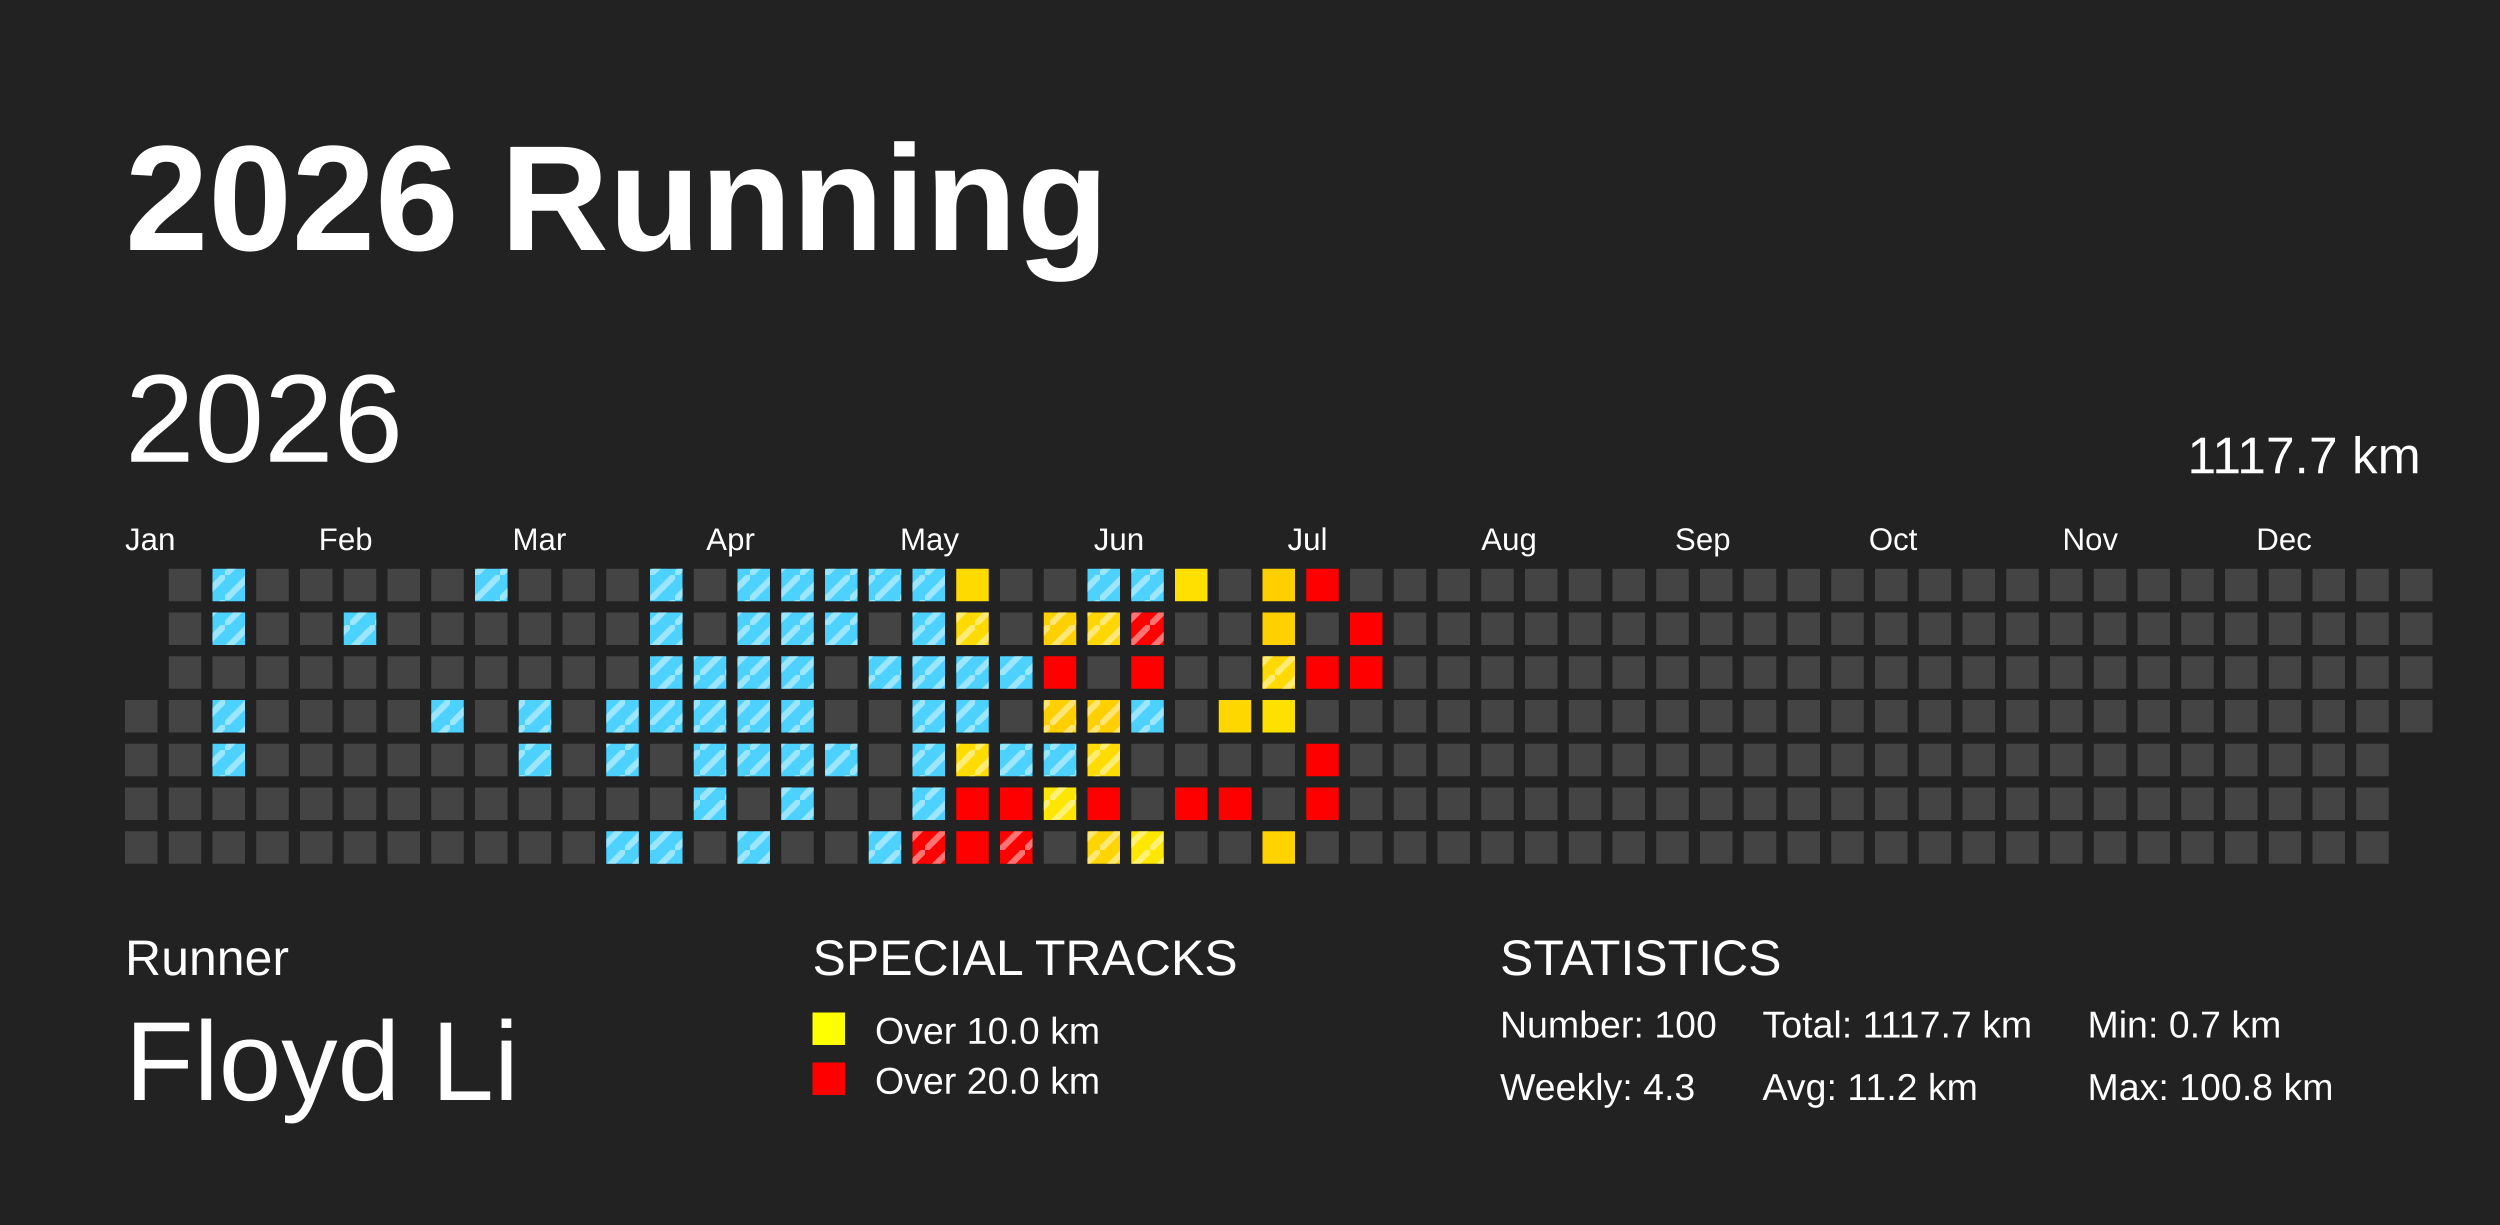
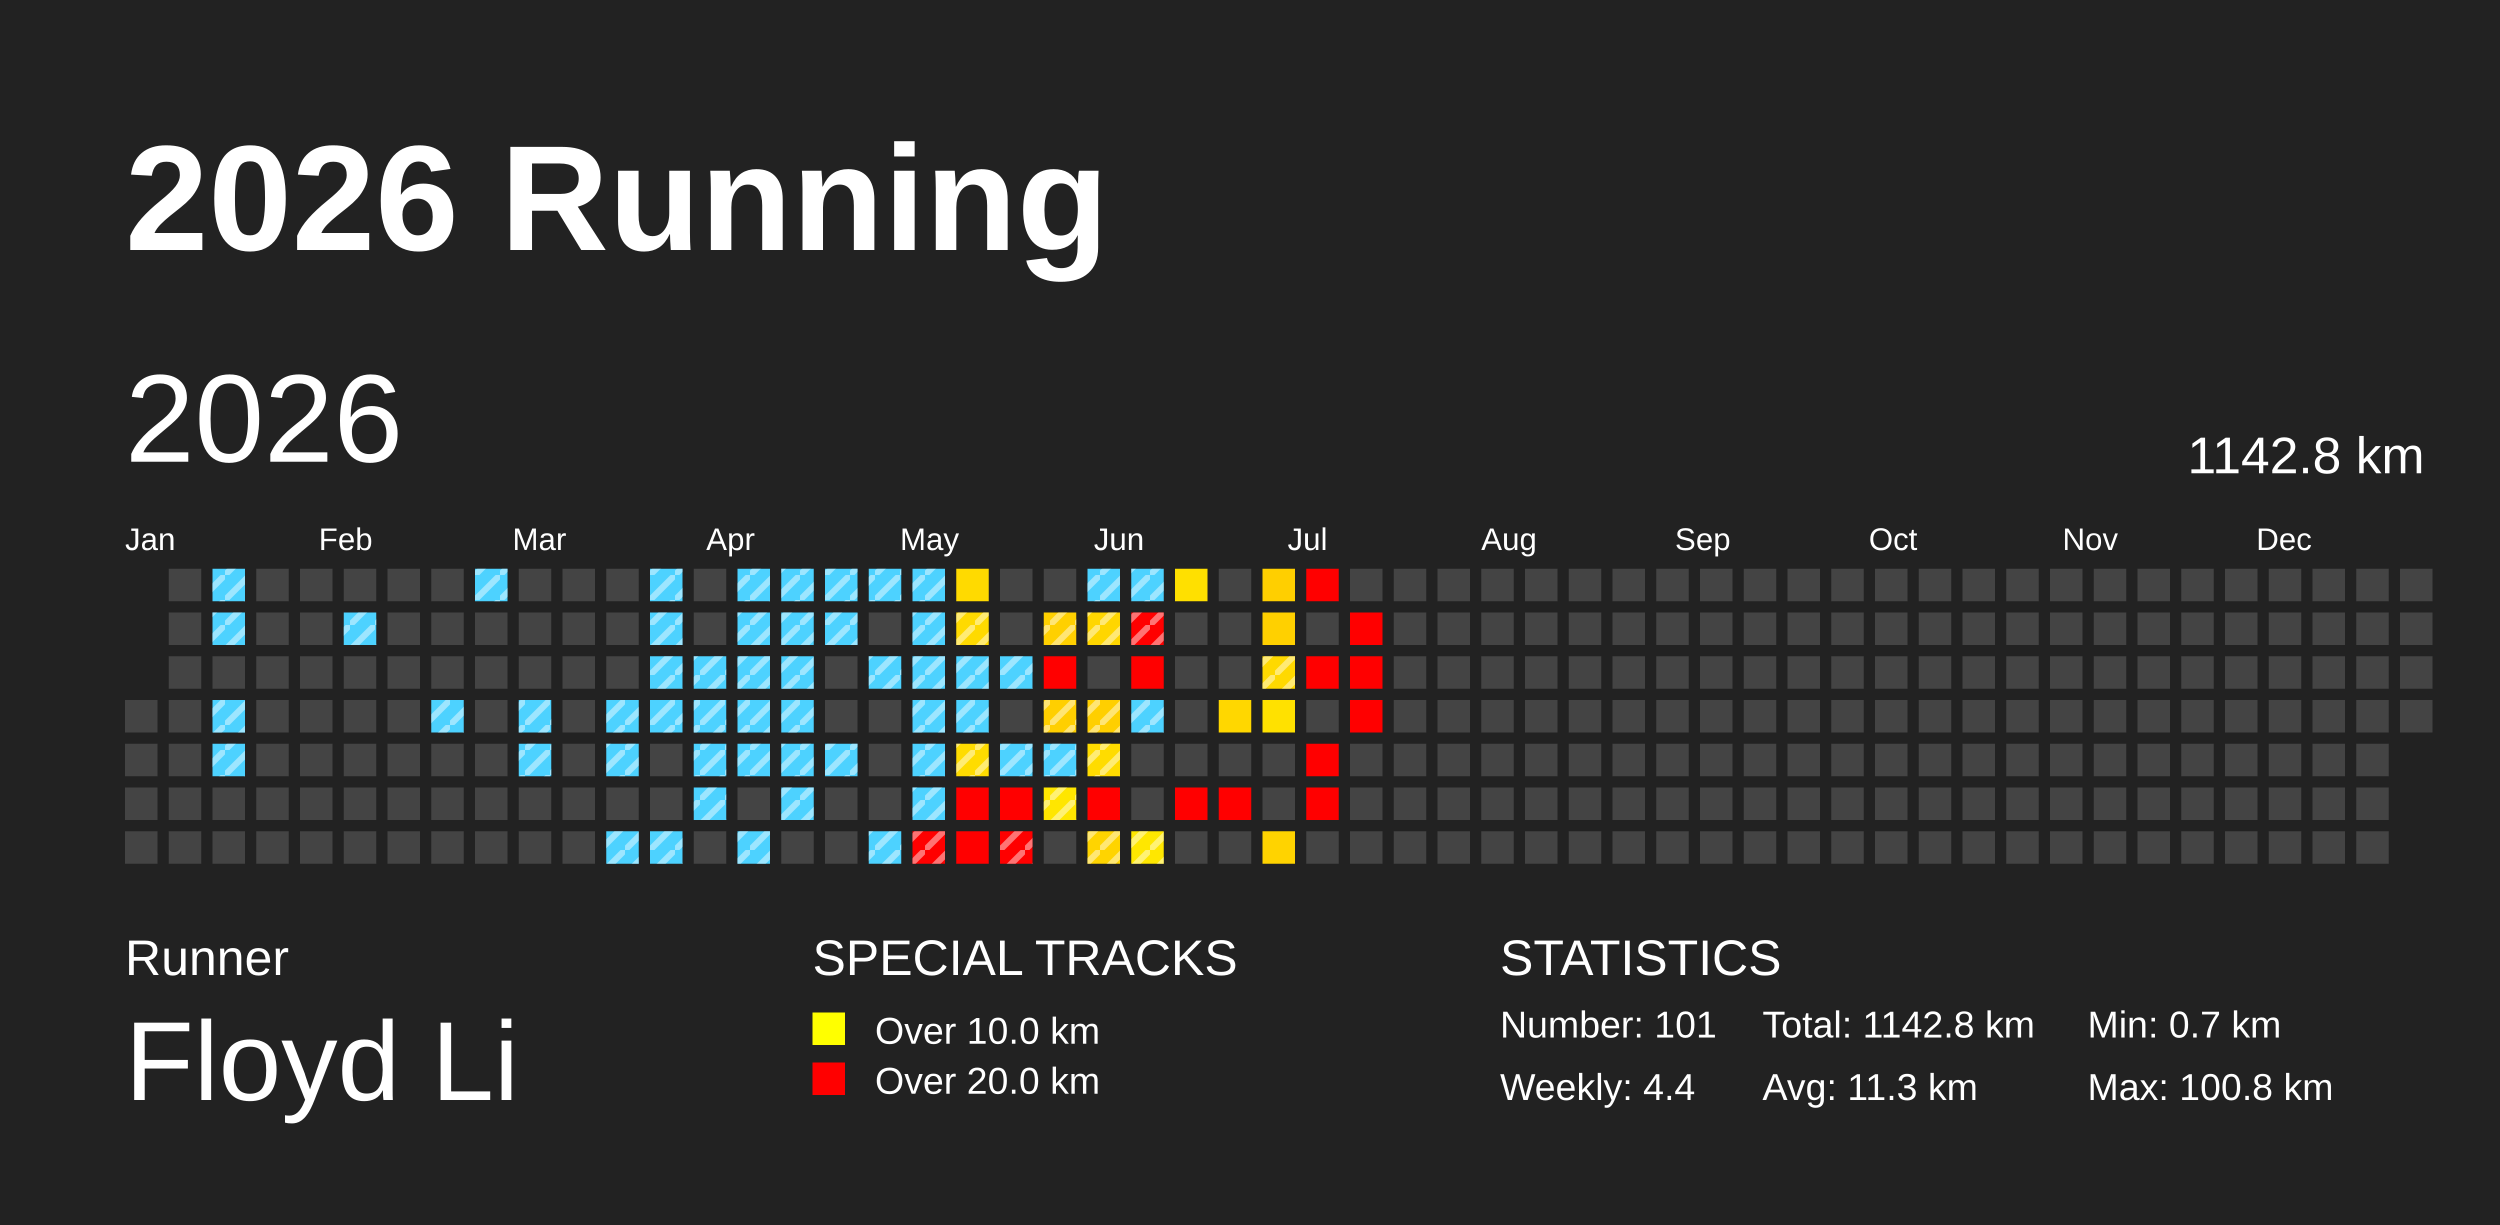
<svg xmlns="http://www.w3.org/2000/svg" baseProfile="full" height="98mm" version="1.1" viewBox="0,0,200,98" width="200mm">
  <defs>
    <pattern height="2" id="indoor-stripe" patternUnits="userSpaceOnUse" width="2">
      <line stroke="white" stroke-opacity="0.45" stroke-width="0.5" x1="0" x2="2" y1="2" y2="0" />
    </pattern>
  </defs>
  <rect fill="#222222" height="98" width="200" x="0" y="0" />
  <text fill="#FFFFFF" style="font-size:12px; font-family:Arial; font-weight:bold;" x="10" y="20">2026 Running</text>
  <text fill="#FFFFFF" style="font-size:4px; font-family:Arial" x="10" y="78">Runner</text>
  <text fill="#FFFFFF" style="font-size:9px; font-family:Arial" x="10" y="88">Floyd Li</text>
  <text fill="#FFFFFF" style="font-size:4px; font-family:Arial" x="65" y="78">SPECIAL TRACKS</text>
  <rect fill="yellow" height="2.6" width="2.6" x="65" y="81" />
  <text fill="#FFFFFF" style="font-size:3px; font-family:Arial" x="70" y="83.5">Over 10.0 km</text>
  <rect fill="red" height="2.6" width="2.6" x="65" y="85" />
  <text fill="#FFFFFF" style="font-size:3px; font-family:Arial" x="70" y="87.5">Over 20.0 km</text>
  <text fill="#FFFFFF" style="font-size:4px; font-family:Arial" x="120" y="78">STATISTICS</text>
-   <text fill="#FFFFFF" style="font-size:3px; font-family:Arial" x="120" y="83">Number: 100</text>
-   <text fill="#FFFFFF" style="font-size:3px; font-family:Arial" x="120" y="88">Weekly: 4.3</text>
-   <text fill="#FFFFFF" style="font-size:3px; font-family:Arial" x="141" y="83">Total: 1117.7 km</text>
-   <text fill="#FFFFFF" style="font-size:3px; font-family:Arial" x="141" y="88">Avg: 11.2 km</text>
+   <text fill="#FFFFFF" style="font-size:3px; font-family:Arial" x="120" y="83">Number: 101</text>
+   <text fill="#FFFFFF" style="font-size:3px; font-family:Arial" x="120" y="88">Weekly: 4.4</text>
+   <text fill="#FFFFFF" style="font-size:3px; font-family:Arial" x="141" y="83">Total: 1142.8 km</text>
+   <text fill="#FFFFFF" style="font-size:3px; font-family:Arial" x="141" y="88">Avg: 11.3 km</text>
  <text fill="#FFFFFF" style="font-size:3px; font-family:Arial" x="167" y="83">Min: 0.7 km</text>
  <text fill="#FFFFFF" style="font-size:3px; font-family:Arial" x="167" y="88">Max: 100.8 km</text>
  <text dominant-baseline="hanging" fill="#FFFFFF" style="font-size:10.0px; font-family:Arial;" x="10" y="30">2026</text>
-   <text dominant-baseline="hanging" fill="#FFFFFF" style="font-size:4.125px; font-family:Arial;" x="175" y="35">1117.7 km</text>
+   <text dominant-baseline="hanging" fill="#FFFFFF" style="font-size:4.125px; font-family:Arial;" x="175" y="35">1142.8 km</text>
  <text fill="#FFFFFF" style="font-size:2.5px; font-family:Arial" x="10.0" y="44">Jan</text>
  <text fill="#FFFFFF" style="font-size:2.5px; font-family:Arial" x="25.5" y="44">Feb</text>
  <text fill="#FFFFFF" style="font-size:2.5px; font-family:Arial" x="41.0" y="44">Mar</text>
  <text fill="#FFFFFF" style="font-size:2.5px; font-family:Arial" x="56.5" y="44">Apr</text>
  <text fill="#FFFFFF" style="font-size:2.5px; font-family:Arial" x="72.0" y="44">May</text>
  <text fill="#FFFFFF" style="font-size:2.5px; font-family:Arial" x="87.5" y="44">Jun</text>
  <text fill="#FFFFFF" style="font-size:2.5px; font-family:Arial" x="103.0" y="44">Jul</text>
  <text fill="#FFFFFF" style="font-size:2.5px; font-family:Arial" x="118.5" y="44">Aug</text>
  <text fill="#FFFFFF" style="font-size:2.5px; font-family:Arial" x="134.0" y="44">Sep</text>
  <text fill="#FFFFFF" style="font-size:2.5px; font-family:Arial" x="149.5" y="44">Oct</text>
  <text fill="#FFFFFF" style="font-size:2.5px; font-family:Arial" x="165.0" y="44">Nov</text>
  <text fill="#FFFFFF" style="font-size:2.5px; font-family:Arial" x="180.5" y="44">Dec</text>
  <rect fill="#444444" height="2.6" width="2.6" x="10.0" y="56.0" />
  <rect fill="#444444" height="2.6" width="2.6" x="10.0" y="59.5" />
  <rect fill="#444444" height="2.6" width="2.6" x="10.0" y="63.0" />
  <rect fill="#444444" height="2.6" width="2.6" x="10.0" y="66.5" />
  <rect fill="#444444" height="2.6" width="2.6" x="13.5" y="45.5" />
  <rect fill="#444444" height="2.6" width="2.6" x="13.5" y="49.0" />
  <rect fill="#444444" height="2.6" width="2.6" x="13.5" y="52.5" />
  <rect fill="#444444" height="2.6" width="2.6" x="13.5" y="56.0" />
  <rect fill="#444444" height="2.6" width="2.6" x="13.5" y="59.5" />
  <rect fill="#444444" height="2.6" width="2.6" x="13.5" y="63.0" />
  <rect fill="#444444" height="2.6" width="2.6" x="13.5" y="66.5" />
  <rect fill="#4dd2ff" height="2.6" width="2.6" x="17.0" y="45.5" />
  <rect fill="url(#indoor-stripe)" height="2.6" style="pointer-events: none;" width="2.6" x="17.0" y="45.5" />
  <rect fill="#4dd2ff" height="2.6" width="2.6" x="17.0" y="49.0" />
  <rect fill="url(#indoor-stripe)" height="2.6" style="pointer-events: none;" width="2.6" x="17.0" y="49.0" />
  <rect fill="#444444" height="2.6" width="2.6" x="17.0" y="52.5" />
  <rect fill="#4dd2ff" height="2.6" width="2.6" x="17.0" y="56.0" />
  <rect fill="url(#indoor-stripe)" height="2.6" style="pointer-events: none;" width="2.6" x="17.0" y="56.0" />
  <rect fill="#4dd2ff" height="2.6" width="2.6" x="17.0" y="59.5" />
  <rect fill="url(#indoor-stripe)" height="2.6" style="pointer-events: none;" width="2.6" x="17.0" y="59.5" />
  <rect fill="#444444" height="2.6" width="2.6" x="17.0" y="63.0" />
  <rect fill="#444444" height="2.6" width="2.6" x="17.0" y="66.5" />
  <rect fill="#444444" height="2.6" width="2.6" x="20.5" y="45.5" />
  <rect fill="#444444" height="2.6" width="2.6" x="20.5" y="49.0" />
  <rect fill="#444444" height="2.6" width="2.6" x="20.5" y="52.5" />
  <rect fill="#444444" height="2.6" width="2.6" x="20.5" y="56.0" />
  <rect fill="#444444" height="2.6" width="2.6" x="20.5" y="59.5" />
  <rect fill="#444444" height="2.6" width="2.6" x="20.5" y="63.0" />
  <rect fill="#444444" height="2.6" width="2.6" x="20.5" y="66.5" />
  <rect fill="#444444" height="2.6" width="2.6" x="24.0" y="45.5" />
  <rect fill="#444444" height="2.6" width="2.6" x="24.0" y="49.0" />
  <rect fill="#444444" height="2.6" width="2.6" x="24.0" y="52.5" />
  <rect fill="#444444" height="2.6" width="2.6" x="24.0" y="56.0" />
  <rect fill="#444444" height="2.6" width="2.6" x="24.0" y="59.5" />
  <rect fill="#444444" height="2.6" width="2.6" x="24.0" y="63.0" />
  <rect fill="#444444" height="2.6" width="2.6" x="24.0" y="66.5" />
  <rect fill="#444444" height="2.6" width="2.6" x="27.5" y="45.5" />
  <rect fill="#4dd2ff" height="2.6" width="2.6" x="27.5" y="49.0" />
  <rect fill="url(#indoor-stripe)" height="2.6" style="pointer-events: none;" width="2.6" x="27.5" y="49.0" />
  <rect fill="#444444" height="2.6" width="2.6" x="27.5" y="52.5" />
  <rect fill="#444444" height="2.6" width="2.6" x="27.5" y="56.0" />
  <rect fill="#444444" height="2.6" width="2.6" x="27.5" y="59.5" />
  <rect fill="#444444" height="2.6" width="2.6" x="27.5" y="63.0" />
  <rect fill="#444444" height="2.6" width="2.6" x="27.5" y="66.5" />
  <rect fill="#444444" height="2.6" width="2.6" x="31.0" y="45.5" />
  <rect fill="#444444" height="2.6" width="2.6" x="31.0" y="49.0" />
  <rect fill="#444444" height="2.6" width="2.6" x="31.0" y="52.5" />
  <rect fill="#444444" height="2.6" width="2.6" x="31.0" y="56.0" />
  <rect fill="#444444" height="2.6" width="2.6" x="31.0" y="59.5" />
  <rect fill="#444444" height="2.6" width="2.6" x="31.0" y="63.0" />
  <rect fill="#444444" height="2.6" width="2.6" x="31.0" y="66.5" />
  <rect fill="#444444" height="2.6" width="2.6" x="34.5" y="45.5" />
  <rect fill="#444444" height="2.6" width="2.6" x="34.5" y="49.0" />
  <rect fill="#444444" height="2.6" width="2.6" x="34.5" y="52.5" />
  <rect fill="#4dd2ff" height="2.6" width="2.6" x="34.5" y="56.0" />
  <rect fill="url(#indoor-stripe)" height="2.6" style="pointer-events: none;" width="2.6" x="34.5" y="56.0" />
  <rect fill="#444444" height="2.6" width="2.6" x="34.5" y="59.5" />
  <rect fill="#444444" height="2.6" width="2.6" x="34.5" y="63.0" />
  <rect fill="#444444" height="2.6" width="2.6" x="34.5" y="66.5" />
  <rect fill="#4dd2ff" height="2.6" width="2.6" x="38.0" y="45.5" />
  <rect fill="url(#indoor-stripe)" height="2.6" style="pointer-events: none;" width="2.6" x="38.0" y="45.5" />
  <rect fill="#444444" height="2.6" width="2.6" x="38.0" y="49.0" />
  <rect fill="#444444" height="2.6" width="2.6" x="38.0" y="52.5" />
  <rect fill="#444444" height="2.6" width="2.6" x="38.0" y="56.0" />
  <rect fill="#444444" height="2.6" width="2.6" x="38.0" y="59.5" />
  <rect fill="#444444" height="2.6" width="2.6" x="38.0" y="63.0" />
  <rect fill="#444444" height="2.6" width="2.6" x="38.0" y="66.5" />
  <rect fill="#444444" height="2.6" width="2.6" x="41.5" y="45.5" />
  <rect fill="#444444" height="2.6" width="2.6" x="41.5" y="49.0" />
  <rect fill="#444444" height="2.6" width="2.6" x="41.5" y="52.5" />
  <rect fill="#4dd2ff" height="2.6" width="2.6" x="41.5" y="56.0" />
  <rect fill="url(#indoor-stripe)" height="2.6" style="pointer-events: none;" width="2.6" x="41.5" y="56.0" />
  <rect fill="#4dd2ff" height="2.6" width="2.6" x="41.5" y="59.5" />
  <rect fill="url(#indoor-stripe)" height="2.6" style="pointer-events: none;" width="2.6" x="41.5" y="59.5" />
  <rect fill="#444444" height="2.6" width="2.6" x="41.5" y="63.0" />
  <rect fill="#444444" height="2.6" width="2.6" x="41.5" y="66.5" />
  <rect fill="#444444" height="2.6" width="2.6" x="45.0" y="45.5" />
  <rect fill="#444444" height="2.6" width="2.6" x="45.0" y="49.0" />
  <rect fill="#444444" height="2.6" width="2.6" x="45.0" y="52.5" />
  <rect fill="#444444" height="2.6" width="2.6" x="45.0" y="56.0" />
  <rect fill="#444444" height="2.6" width="2.6" x="45.0" y="59.5" />
  <rect fill="#444444" height="2.6" width="2.6" x="45.0" y="63.0" />
  <rect fill="#444444" height="2.6" width="2.6" x="45.0" y="66.5" />
  <rect fill="#444444" height="2.6" width="2.6" x="48.5" y="45.5" />
  <rect fill="#444444" height="2.6" width="2.6" x="48.5" y="49.0" />
  <rect fill="#444444" height="2.6" width="2.6" x="48.5" y="52.5" />
  <rect fill="#4dd2ff" height="2.6" width="2.6" x="48.5" y="56.0" />
  <rect fill="url(#indoor-stripe)" height="2.6" style="pointer-events: none;" width="2.6" x="48.5" y="56.0" />
  <rect fill="#4dd2ff" height="2.6" width="2.6" x="48.5" y="59.5" />
  <rect fill="url(#indoor-stripe)" height="2.6" style="pointer-events: none;" width="2.6" x="48.5" y="59.5" />
  <rect fill="#444444" height="2.6" width="2.6" x="48.5" y="63.0" />
  <rect fill="#4dd2ff" height="2.6" width="2.6" x="48.5" y="66.5" />
  <rect fill="url(#indoor-stripe)" height="2.6" style="pointer-events: none;" width="2.6" x="48.5" y="66.5" />
  <rect fill="#4dd2ff" height="2.6" width="2.6" x="52.0" y="45.5" />
  <rect fill="url(#indoor-stripe)" height="2.6" style="pointer-events: none;" width="2.6" x="52.0" y="45.5" />
  <rect fill="#4dd2ff" height="2.6" width="2.6" x="52.0" y="49.0" />
  <rect fill="url(#indoor-stripe)" height="2.6" style="pointer-events: none;" width="2.6" x="52.0" y="49.0" />
  <rect fill="#4dd2ff" height="2.6" width="2.6" x="52.0" y="52.5" />
  <rect fill="url(#indoor-stripe)" height="2.6" style="pointer-events: none;" width="2.6" x="52.0" y="52.5" />
  <rect fill="#4dd2ff" height="2.6" width="2.6" x="52.0" y="56.0" />
  <rect fill="url(#indoor-stripe)" height="2.6" style="pointer-events: none;" width="2.6" x="52.0" y="56.0" />
  <rect fill="#444444" height="2.6" width="2.6" x="52.0" y="59.5" />
  <rect fill="#444444" height="2.6" width="2.6" x="52.0" y="63.0" />
  <rect fill="#4dd2ff" height="2.6" width="2.6" x="52.0" y="66.5" />
  <rect fill="url(#indoor-stripe)" height="2.6" style="pointer-events: none;" width="2.6" x="52.0" y="66.5" />
  <rect fill="#444444" height="2.6" width="2.6" x="55.5" y="45.5" />
  <rect fill="#444444" height="2.6" width="2.6" x="55.5" y="49.0" />
  <rect fill="#4dd2ff" height="2.6" width="2.6" x="55.5" y="52.5" />
  <rect fill="url(#indoor-stripe)" height="2.6" style="pointer-events: none;" width="2.6" x="55.5" y="52.5" />
  <rect fill="#4dd2ff" height="2.6" width="2.6" x="55.5" y="56.0" />
  <rect fill="url(#indoor-stripe)" height="2.6" style="pointer-events: none;" width="2.6" x="55.5" y="56.0" />
  <rect fill="#4dd2ff" height="2.6" width="2.6" x="55.5" y="59.5" />
  <rect fill="url(#indoor-stripe)" height="2.6" style="pointer-events: none;" width="2.6" x="55.5" y="59.5" />
  <rect fill="#4dd2ff" height="2.6" width="2.6" x="55.5" y="63.0" />
  <rect fill="url(#indoor-stripe)" height="2.6" style="pointer-events: none;" width="2.6" x="55.5" y="63.0" />
  <rect fill="#444444" height="2.6" width="2.6" x="55.5" y="66.5" />
  <rect fill="#4dd2ff" height="2.6" width="2.6" x="59.0" y="45.5" />
  <rect fill="url(#indoor-stripe)" height="2.6" style="pointer-events: none;" width="2.6" x="59.0" y="45.5" />
  <rect fill="#4dd2ff" height="2.6" width="2.6" x="59.0" y="49.0" />
  <rect fill="url(#indoor-stripe)" height="2.6" style="pointer-events: none;" width="2.6" x="59.0" y="49.0" />
  <rect fill="#4dd2ff" height="2.6" width="2.6" x="59.0" y="52.5" />
  <rect fill="url(#indoor-stripe)" height="2.6" style="pointer-events: none;" width="2.6" x="59.0" y="52.5" />
  <rect fill="#4dd2ff" height="2.6" width="2.6" x="59.0" y="56.0" />
  <rect fill="url(#indoor-stripe)" height="2.6" style="pointer-events: none;" width="2.6" x="59.0" y="56.0" />
  <rect fill="#4dd2ff" height="2.6" width="2.6" x="59.0" y="59.5" />
  <rect fill="url(#indoor-stripe)" height="2.6" style="pointer-events: none;" width="2.6" x="59.0" y="59.5" />
  <rect fill="#444444" height="2.6" width="2.6" x="59.0" y="63.0" />
  <rect fill="#4dd2ff" height="2.6" width="2.6" x="59.0" y="66.5" />
  <rect fill="url(#indoor-stripe)" height="2.6" style="pointer-events: none;" width="2.6" x="59.0" y="66.5" />
  <rect fill="#4dd2ff" height="2.6" width="2.6" x="62.5" y="45.5" />
  <rect fill="url(#indoor-stripe)" height="2.6" style="pointer-events: none;" width="2.6" x="62.5" y="45.5" />
  <rect fill="#4dd2ff" height="2.6" width="2.6" x="62.5" y="49.0" />
  <rect fill="url(#indoor-stripe)" height="2.6" style="pointer-events: none;" width="2.6" x="62.5" y="49.0" />
  <rect fill="#4dd2ff" height="2.6" width="2.6" x="62.5" y="52.5" />
  <rect fill="url(#indoor-stripe)" height="2.6" style="pointer-events: none;" width="2.6" x="62.5" y="52.5" />
  <rect fill="#4dd2ff" height="2.6" width="2.6" x="62.5" y="56.0" />
  <rect fill="url(#indoor-stripe)" height="2.6" style="pointer-events: none;" width="2.6" x="62.5" y="56.0" />
  <rect fill="#4dd2ff" height="2.6" width="2.6" x="62.5" y="59.5" />
  <rect fill="url(#indoor-stripe)" height="2.6" style="pointer-events: none;" width="2.6" x="62.5" y="59.5" />
  <rect fill="#4dd2ff" height="2.6" width="2.6" x="62.5" y="63.0" />
  <rect fill="url(#indoor-stripe)" height="2.6" style="pointer-events: none;" width="2.6" x="62.5" y="63.0" />
  <rect fill="#444444" height="2.6" width="2.6" x="62.5" y="66.5" />
  <rect fill="#4dd2ff" height="2.6" width="2.6" x="66.0" y="45.5" />
  <rect fill="url(#indoor-stripe)" height="2.6" style="pointer-events: none;" width="2.6" x="66.0" y="45.5" />
  <rect fill="#4dd2ff" height="2.6" width="2.6" x="66.0" y="49.0" />
  <rect fill="url(#indoor-stripe)" height="2.6" style="pointer-events: none;" width="2.6" x="66.0" y="49.0" />
  <rect fill="#444444" height="2.6" width="2.6" x="66.0" y="52.5" />
  <rect fill="#444444" height="2.6" width="2.6" x="66.0" y="56.0" />
  <rect fill="#4dd2ff" height="2.6" width="2.6" x="66.0" y="59.5" />
  <rect fill="url(#indoor-stripe)" height="2.6" style="pointer-events: none;" width="2.6" x="66.0" y="59.5" />
  <rect fill="#444444" height="2.6" width="2.6" x="66.0" y="63.0" />
  <rect fill="#444444" height="2.6" width="2.6" x="66.0" y="66.5" />
  <rect fill="#4dd2ff" height="2.6" width="2.6" x="69.5" y="45.5" />
  <rect fill="url(#indoor-stripe)" height="2.6" style="pointer-events: none;" width="2.6" x="69.5" y="45.5" />
  <rect fill="#444444" height="2.6" width="2.6" x="69.5" y="49.0" />
  <rect fill="#4dd2ff" height="2.6" width="2.6" x="69.5" y="52.5" />
  <rect fill="url(#indoor-stripe)" height="2.6" style="pointer-events: none;" width="2.6" x="69.5" y="52.5" />
  <rect fill="#444444" height="2.6" width="2.6" x="69.5" y="56.0" />
  <rect fill="#444444" height="2.6" width="2.6" x="69.5" y="59.5" />
  <rect fill="#444444" height="2.6" width="2.6" x="69.5" y="63.0" />
  <rect fill="#4dd2ff" height="2.6" width="2.6" x="69.5" y="66.5" />
  <rect fill="url(#indoor-stripe)" height="2.6" style="pointer-events: none;" width="2.6" x="69.5" y="66.5" />
  <rect fill="#4dd2ff" height="2.6" width="2.6" x="73.0" y="45.5" />
  <rect fill="url(#indoor-stripe)" height="2.6" style="pointer-events: none;" width="2.6" x="73.0" y="45.5" />
  <rect fill="#4dd2ff" height="2.6" width="2.6" x="73.0" y="49.0" />
  <rect fill="url(#indoor-stripe)" height="2.6" style="pointer-events: none;" width="2.6" x="73.0" y="49.0" />
  <rect fill="#4dd2ff" height="2.6" width="2.6" x="73.0" y="52.5" />
  <rect fill="url(#indoor-stripe)" height="2.6" style="pointer-events: none;" width="2.6" x="73.0" y="52.5" />
  <rect fill="#4dd2ff" height="2.6" width="2.6" x="73.0" y="56.0" />
  <rect fill="url(#indoor-stripe)" height="2.6" style="pointer-events: none;" width="2.6" x="73.0" y="56.0" />
  <rect fill="#4dd2ff" height="2.6" width="2.6" x="73.0" y="59.5" />
  <rect fill="url(#indoor-stripe)" height="2.6" style="pointer-events: none;" width="2.6" x="73.0" y="59.5" />
  <rect fill="#4dd2ff" height="2.6" width="2.6" x="73.0" y="63.0" />
  <rect fill="url(#indoor-stripe)" height="2.6" style="pointer-events: none;" width="2.6" x="73.0" y="63.0" />
  <rect fill="red" height="2.6" width="2.6" x="73.0" y="66.5" />
  <rect fill="url(#indoor-stripe)" height="2.6" style="pointer-events: none;" width="2.6" x="73.0" y="66.5" />
  <rect fill="#ffda00" height="2.6" width="2.6" x="76.5" y="45.5" />
  <rect fill="#ffda00" height="2.6" width="2.6" x="76.5" y="49.0" />
  <rect fill="url(#indoor-stripe)" height="2.6" style="pointer-events: none;" width="2.6" x="76.5" y="49.0" />
  <rect fill="#4dd2ff" height="2.6" width="2.6" x="76.5" y="52.5" />
  <rect fill="url(#indoor-stripe)" height="2.6" style="pointer-events: none;" width="2.6" x="76.5" y="52.5" />
  <rect fill="#4dd2ff" height="2.6" width="2.6" x="76.5" y="56.0" />
  <rect fill="url(#indoor-stripe)" height="2.6" style="pointer-events: none;" width="2.6" x="76.5" y="56.0" />
  <rect fill="#ffdc00" height="2.6" width="2.6" x="76.5" y="59.5" />
  <rect fill="url(#indoor-stripe)" height="2.6" style="pointer-events: none;" width="2.6" x="76.5" y="59.5" />
  <rect fill="red" height="2.6" width="2.6" x="76.5" y="63.0" />
  <rect fill="red" height="2.6" width="2.6" x="76.5" y="66.5" />
  <rect fill="#444444" height="2.6" width="2.6" x="80.0" y="45.5" />
  <rect fill="#444444" height="2.6" width="2.6" x="80.0" y="49.0" />
  <rect fill="#4dd2ff" height="2.6" width="2.6" x="80.0" y="52.5" />
  <rect fill="url(#indoor-stripe)" height="2.6" style="pointer-events: none;" width="2.6" x="80.0" y="52.5" />
  <rect fill="#444444" height="2.6" width="2.6" x="80.0" y="56.0" />
  <rect fill="#4dd2ff" height="2.6" width="2.6" x="80.0" y="59.5" />
  <rect fill="url(#indoor-stripe)" height="2.6" style="pointer-events: none;" width="2.6" x="80.0" y="59.5" />
  <rect fill="red" height="2.6" width="2.6" x="80.0" y="63.0" />
  <rect fill="red" height="2.6" width="2.6" x="80.0" y="66.5" />
  <rect fill="url(#indoor-stripe)" height="2.6" style="pointer-events: none;" width="2.6" x="80.0" y="66.5" />
  <rect fill="#444444" height="2.6" width="2.6" x="83.5" y="45.5" />
  <rect fill="#ffd000" height="2.6" width="2.6" x="83.5" y="49.0" />
  <rect fill="url(#indoor-stripe)" height="2.6" style="pointer-events: none;" width="2.6" x="83.5" y="49.0" />
  <rect fill="red" height="2.6" width="2.6" x="83.5" y="52.5" />
  <rect fill="#ffcf00" height="2.6" width="2.6" x="83.5" y="56.0" />
  <rect fill="url(#indoor-stripe)" height="2.6" style="pointer-events: none;" width="2.6" x="83.5" y="56.0" />
  <rect fill="#4dd2ff" height="2.6" width="2.6" x="83.5" y="59.5" />
  <rect fill="url(#indoor-stripe)" height="2.6" style="pointer-events: none;" width="2.6" x="83.5" y="59.5" />
  <rect fill="#ffe600" height="2.6" width="2.6" x="83.5" y="63.0" />
  <rect fill="url(#indoor-stripe)" height="2.6" style="pointer-events: none;" width="2.6" x="83.5" y="63.0" />
  <rect fill="#444444" height="2.6" width="2.6" x="83.5" y="66.5" />
  <rect fill="#4dd2ff" height="2.6" width="2.6" x="87.0" y="45.5" />
  <rect fill="url(#indoor-stripe)" height="2.6" style="pointer-events: none;" width="2.6" x="87.0" y="45.5" />
  <rect fill="#ffd600" height="2.6" width="2.6" x="87.0" y="49.0" />
  <rect fill="url(#indoor-stripe)" height="2.6" style="pointer-events: none;" width="2.6" x="87.0" y="49.0" />
  <rect fill="#444444" height="2.6" width="2.6" x="87.0" y="52.5" />
  <rect fill="#ffcf00" height="2.6" width="2.6" x="87.0" y="56.0" />
  <rect fill="url(#indoor-stripe)" height="2.6" style="pointer-events: none;" width="2.6" x="87.0" y="56.0" />
  <rect fill="#ffdc00" height="2.6" width="2.6" x="87.0" y="59.5" />
  <rect fill="url(#indoor-stripe)" height="2.6" style="pointer-events: none;" width="2.6" x="87.0" y="59.5" />
  <rect fill="red" height="2.6" width="2.6" x="87.0" y="63.0" />
  <rect fill="#ffd400" height="2.6" width="2.6" x="87.0" y="66.5" />
  <rect fill="url(#indoor-stripe)" height="2.6" style="pointer-events: none;" width="2.6" x="87.0" y="66.5" />
  <rect fill="#4dd2ff" height="2.6" width="2.6" x="90.5" y="45.5" />
  <rect fill="url(#indoor-stripe)" height="2.6" style="pointer-events: none;" width="2.6" x="90.5" y="45.5" />
  <rect fill="red" height="2.6" width="2.6" x="90.5" y="49.0" />
  <rect fill="url(#indoor-stripe)" height="2.6" style="pointer-events: none;" width="2.6" x="90.5" y="49.0" />
  <rect fill="red" height="2.6" width="2.6" x="90.5" y="52.5" />
  <rect fill="#4dd2ff" height="2.6" width="2.6" x="90.5" y="56.0" />
  <rect fill="url(#indoor-stripe)" height="2.6" style="pointer-events: none;" width="2.6" x="90.5" y="56.0" />
  <rect fill="#444444" height="2.6" width="2.6" x="90.5" y="59.5" />
  <rect fill="#444444" height="2.6" width="2.6" x="90.5" y="63.0" />
  <rect fill="#ffe700" height="2.6" width="2.6" x="90.5" y="66.5" />
  <rect fill="url(#indoor-stripe)" height="2.6" style="pointer-events: none;" width="2.6" x="90.5" y="66.5" />
  <rect fill="#ffe000" height="2.6" width="2.6" x="94.0" y="45.5" />
  <rect fill="#444444" height="2.6" width="2.6" x="94.0" y="49.0" />
  <rect fill="#444444" height="2.6" width="2.6" x="94.0" y="52.5" />
  <rect fill="#444444" height="2.6" width="2.6" x="94.0" y="56.0" />
  <rect fill="#444444" height="2.6" width="2.6" x="94.0" y="59.5" />
  <rect fill="red" height="2.6" width="2.6" x="94.0" y="63.0" />
  <rect fill="#444444" height="2.6" width="2.6" x="94.0" y="66.5" />
  <rect fill="#444444" height="2.6" width="2.6" x="97.5" y="45.5" />
  <rect fill="#444444" height="2.6" width="2.6" x="97.5" y="49.0" />
  <rect fill="#444444" height="2.6" width="2.6" x="97.5" y="52.5" />
  <rect fill="#ffd700" height="2.6" width="2.6" x="97.5" y="56.0" />
  <rect fill="#444444" height="2.6" width="2.6" x="97.5" y="59.5" />
  <rect fill="red" height="2.6" width="2.6" x="97.5" y="63.0" />
  <rect fill="#444444" height="2.6" width="2.6" x="97.5" y="66.5" />
  <rect fill="#ffcf00" height="2.6" width="2.6" x="101.0" y="45.5" />
  <rect fill="#ffd000" height="2.6" width="2.6" x="101.0" y="49.0" />
  <rect fill="#ffd900" height="2.6" width="2.6" x="101.0" y="52.5" />
  <rect fill="url(#indoor-stripe)" height="2.6" style="pointer-events: none;" width="2.6" x="101.0" y="52.5" />
  <rect fill="#ffe100" height="2.6" width="2.6" x="101.0" y="56.0" />
  <rect fill="#444444" height="2.6" width="2.6" x="101.0" y="59.5" />
  <rect fill="#444444" height="2.6" width="2.6" x="101.0" y="63.0" />
  <rect fill="#ffd300" height="2.6" width="2.6" x="101.0" y="66.5" />
  <rect fill="red" height="2.6" width="2.6" x="104.5" y="45.5" />
  <rect fill="#444444" height="2.6" width="2.6" x="104.5" y="49.0" />
  <rect fill="red" height="2.6" width="2.6" x="104.5" y="52.5" />
  <rect fill="#444444" height="2.6" width="2.6" x="104.5" y="56.0" />
  <rect fill="red" height="2.6" width="2.6" x="104.5" y="59.5" />
  <rect fill="red" height="2.6" width="2.6" x="104.5" y="63.0" />
  <rect fill="#444444" height="2.6" width="2.6" x="104.5" y="66.5" />
  <rect fill="#444444" height="2.6" width="2.6" x="108.0" y="45.5" />
  <rect fill="red" height="2.6" width="2.6" x="108.0" y="49.0" />
  <rect fill="red" height="2.6" width="2.6" x="108.0" y="52.5" />
-   <rect fill="#444444" height="2.6" width="2.6" x="108.0" y="56.0" />
+   <rect fill="red" height="2.6" width="2.6" x="108.0" y="56.0" />
  <rect fill="#444444" height="2.6" width="2.6" x="108.0" y="59.5" />
  <rect fill="#444444" height="2.6" width="2.6" x="108.0" y="63.0" />
  <rect fill="#444444" height="2.6" width="2.6" x="108.0" y="66.5" />
  <rect fill="#444444" height="2.6" width="2.6" x="111.5" y="45.5" />
  <rect fill="#444444" height="2.6" width="2.6" x="111.5" y="49.0" />
  <rect fill="#444444" height="2.6" width="2.6" x="111.5" y="52.5" />
  <rect fill="#444444" height="2.6" width="2.6" x="111.5" y="56.0" />
  <rect fill="#444444" height="2.6" width="2.6" x="111.5" y="59.5" />
  <rect fill="#444444" height="2.6" width="2.6" x="111.5" y="63.0" />
  <rect fill="#444444" height="2.6" width="2.6" x="111.5" y="66.5" />
  <rect fill="#444444" height="2.6" width="2.6" x="115.0" y="45.5" />
  <rect fill="#444444" height="2.6" width="2.6" x="115.0" y="49.0" />
  <rect fill="#444444" height="2.6" width="2.6" x="115.0" y="52.5" />
  <rect fill="#444444" height="2.6" width="2.6" x="115.0" y="56.0" />
  <rect fill="#444444" height="2.6" width="2.6" x="115.0" y="59.5" />
  <rect fill="#444444" height="2.6" width="2.6" x="115.0" y="63.0" />
  <rect fill="#444444" height="2.6" width="2.6" x="115.0" y="66.5" />
  <rect fill="#444444" height="2.6" width="2.6" x="118.5" y="45.5" />
  <rect fill="#444444" height="2.6" width="2.6" x="118.5" y="49.0" />
  <rect fill="#444444" height="2.6" width="2.6" x="118.5" y="52.5" />
  <rect fill="#444444" height="2.6" width="2.6" x="118.5" y="56.0" />
  <rect fill="#444444" height="2.6" width="2.6" x="118.5" y="59.5" />
  <rect fill="#444444" height="2.6" width="2.6" x="118.5" y="63.0" />
  <rect fill="#444444" height="2.6" width="2.6" x="118.5" y="66.5" />
  <rect fill="#444444" height="2.6" width="2.6" x="122.0" y="45.5" />
  <rect fill="#444444" height="2.6" width="2.6" x="122.0" y="49.0" />
  <rect fill="#444444" height="2.6" width="2.6" x="122.0" y="52.5" />
  <rect fill="#444444" height="2.6" width="2.6" x="122.0" y="56.0" />
  <rect fill="#444444" height="2.6" width="2.6" x="122.0" y="59.5" />
  <rect fill="#444444" height="2.6" width="2.6" x="122.0" y="63.0" />
  <rect fill="#444444" height="2.6" width="2.6" x="122.0" y="66.5" />
  <rect fill="#444444" height="2.6" width="2.6" x="125.5" y="45.5" />
  <rect fill="#444444" height="2.6" width="2.6" x="125.5" y="49.0" />
  <rect fill="#444444" height="2.6" width="2.6" x="125.5" y="52.5" />
  <rect fill="#444444" height="2.6" width="2.6" x="125.5" y="56.0" />
  <rect fill="#444444" height="2.6" width="2.6" x="125.5" y="59.5" />
  <rect fill="#444444" height="2.6" width="2.6" x="125.5" y="63.0" />
  <rect fill="#444444" height="2.6" width="2.6" x="125.5" y="66.5" />
  <rect fill="#444444" height="2.6" width="2.6" x="129.0" y="45.5" />
  <rect fill="#444444" height="2.6" width="2.6" x="129.0" y="49.0" />
  <rect fill="#444444" height="2.6" width="2.6" x="129.0" y="52.5" />
  <rect fill="#444444" height="2.6" width="2.6" x="129.0" y="56.0" />
  <rect fill="#444444" height="2.6" width="2.6" x="129.0" y="59.5" />
  <rect fill="#444444" height="2.6" width="2.6" x="129.0" y="63.0" />
  <rect fill="#444444" height="2.6" width="2.6" x="129.0" y="66.5" />
  <rect fill="#444444" height="2.6" width="2.6" x="132.5" y="45.5" />
  <rect fill="#444444" height="2.6" width="2.6" x="132.5" y="49.0" />
  <rect fill="#444444" height="2.6" width="2.6" x="132.5" y="52.5" />
  <rect fill="#444444" height="2.6" width="2.6" x="132.5" y="56.0" />
  <rect fill="#444444" height="2.6" width="2.6" x="132.5" y="59.5" />
  <rect fill="#444444" height="2.6" width="2.6" x="132.5" y="63.0" />
  <rect fill="#444444" height="2.6" width="2.6" x="132.5" y="66.5" />
  <rect fill="#444444" height="2.6" width="2.6" x="136.0" y="45.5" />
  <rect fill="#444444" height="2.6" width="2.6" x="136.0" y="49.0" />
  <rect fill="#444444" height="2.6" width="2.6" x="136.0" y="52.5" />
  <rect fill="#444444" height="2.6" width="2.6" x="136.0" y="56.0" />
  <rect fill="#444444" height="2.6" width="2.6" x="136.0" y="59.5" />
  <rect fill="#444444" height="2.6" width="2.6" x="136.0" y="63.0" />
  <rect fill="#444444" height="2.6" width="2.6" x="136.0" y="66.5" />
  <rect fill="#444444" height="2.6" width="2.6" x="139.5" y="45.5" />
  <rect fill="#444444" height="2.6" width="2.6" x="139.5" y="49.0" />
  <rect fill="#444444" height="2.6" width="2.6" x="139.5" y="52.5" />
  <rect fill="#444444" height="2.6" width="2.6" x="139.5" y="56.0" />
  <rect fill="#444444" height="2.6" width="2.6" x="139.5" y="59.5" />
  <rect fill="#444444" height="2.6" width="2.6" x="139.5" y="63.0" />
  <rect fill="#444444" height="2.6" width="2.6" x="139.5" y="66.5" />
  <rect fill="#444444" height="2.6" width="2.6" x="143.0" y="45.5" />
  <rect fill="#444444" height="2.6" width="2.6" x="143.0" y="49.0" />
  <rect fill="#444444" height="2.6" width="2.6" x="143.0" y="52.5" />
  <rect fill="#444444" height="2.6" width="2.6" x="143.0" y="56.0" />
  <rect fill="#444444" height="2.6" width="2.6" x="143.0" y="59.5" />
  <rect fill="#444444" height="2.6" width="2.6" x="143.0" y="63.0" />
  <rect fill="#444444" height="2.6" width="2.6" x="143.0" y="66.5" />
  <rect fill="#444444" height="2.6" width="2.6" x="146.5" y="45.5" />
  <rect fill="#444444" height="2.6" width="2.6" x="146.5" y="49.0" />
  <rect fill="#444444" height="2.6" width="2.6" x="146.5" y="52.5" />
  <rect fill="#444444" height="2.6" width="2.6" x="146.5" y="56.0" />
  <rect fill="#444444" height="2.6" width="2.6" x="146.5" y="59.5" />
  <rect fill="#444444" height="2.6" width="2.6" x="146.5" y="63.0" />
  <rect fill="#444444" height="2.6" width="2.6" x="146.5" y="66.5" />
  <rect fill="#444444" height="2.6" width="2.6" x="150.0" y="45.5" />
  <rect fill="#444444" height="2.6" width="2.6" x="150.0" y="49.0" />
  <rect fill="#444444" height="2.6" width="2.6" x="150.0" y="52.5" />
  <rect fill="#444444" height="2.6" width="2.6" x="150.0" y="56.0" />
  <rect fill="#444444" height="2.6" width="2.6" x="150.0" y="59.5" />
  <rect fill="#444444" height="2.6" width="2.6" x="150.0" y="63.0" />
  <rect fill="#444444" height="2.6" width="2.6" x="150.0" y="66.5" />
  <rect fill="#444444" height="2.6" width="2.6" x="153.5" y="45.5" />
  <rect fill="#444444" height="2.6" width="2.6" x="153.5" y="49.0" />
  <rect fill="#444444" height="2.6" width="2.6" x="153.5" y="52.5" />
  <rect fill="#444444" height="2.6" width="2.6" x="153.5" y="56.0" />
  <rect fill="#444444" height="2.6" width="2.6" x="153.5" y="59.5" />
  <rect fill="#444444" height="2.6" width="2.6" x="153.5" y="63.0" />
  <rect fill="#444444" height="2.6" width="2.6" x="153.5" y="66.5" />
  <rect fill="#444444" height="2.6" width="2.6" x="157.0" y="45.5" />
  <rect fill="#444444" height="2.6" width="2.6" x="157.0" y="49.0" />
  <rect fill="#444444" height="2.6" width="2.6" x="157.0" y="52.5" />
  <rect fill="#444444" height="2.6" width="2.6" x="157.0" y="56.0" />
  <rect fill="#444444" height="2.6" width="2.6" x="157.0" y="59.5" />
  <rect fill="#444444" height="2.6" width="2.6" x="157.0" y="63.0" />
  <rect fill="#444444" height="2.6" width="2.6" x="157.0" y="66.5" />
  <rect fill="#444444" height="2.6" width="2.6" x="160.5" y="45.5" />
  <rect fill="#444444" height="2.6" width="2.6" x="160.5" y="49.0" />
  <rect fill="#444444" height="2.6" width="2.6" x="160.5" y="52.5" />
  <rect fill="#444444" height="2.6" width="2.6" x="160.5" y="56.0" />
  <rect fill="#444444" height="2.6" width="2.6" x="160.5" y="59.5" />
  <rect fill="#444444" height="2.6" width="2.6" x="160.5" y="63.0" />
  <rect fill="#444444" height="2.6" width="2.6" x="160.5" y="66.5" />
  <rect fill="#444444" height="2.6" width="2.6" x="164.0" y="45.5" />
  <rect fill="#444444" height="2.6" width="2.6" x="164.0" y="49.0" />
  <rect fill="#444444" height="2.6" width="2.6" x="164.0" y="52.5" />
  <rect fill="#444444" height="2.6" width="2.6" x="164.0" y="56.0" />
  <rect fill="#444444" height="2.6" width="2.6" x="164.0" y="59.5" />
  <rect fill="#444444" height="2.6" width="2.6" x="164.0" y="63.0" />
  <rect fill="#444444" height="2.6" width="2.6" x="164.0" y="66.5" />
  <rect fill="#444444" height="2.6" width="2.6" x="167.5" y="45.5" />
  <rect fill="#444444" height="2.6" width="2.6" x="167.5" y="49.0" />
  <rect fill="#444444" height="2.6" width="2.6" x="167.5" y="52.5" />
  <rect fill="#444444" height="2.6" width="2.6" x="167.5" y="56.0" />
  <rect fill="#444444" height="2.6" width="2.6" x="167.5" y="59.5" />
  <rect fill="#444444" height="2.6" width="2.6" x="167.5" y="63.0" />
  <rect fill="#444444" height="2.6" width="2.6" x="167.5" y="66.5" />
  <rect fill="#444444" height="2.6" width="2.6" x="171.0" y="45.5" />
  <rect fill="#444444" height="2.6" width="2.6" x="171.0" y="49.0" />
  <rect fill="#444444" height="2.6" width="2.6" x="171.0" y="52.5" />
  <rect fill="#444444" height="2.6" width="2.6" x="171.0" y="56.0" />
  <rect fill="#444444" height="2.6" width="2.6" x="171.0" y="59.5" />
  <rect fill="#444444" height="2.6" width="2.6" x="171.0" y="63.0" />
  <rect fill="#444444" height="2.6" width="2.6" x="171.0" y="66.5" />
  <rect fill="#444444" height="2.6" width="2.6" x="174.5" y="45.5" />
  <rect fill="#444444" height="2.6" width="2.6" x="174.5" y="49.0" />
  <rect fill="#444444" height="2.6" width="2.6" x="174.5" y="52.5" />
  <rect fill="#444444" height="2.6" width="2.6" x="174.5" y="56.0" />
  <rect fill="#444444" height="2.6" width="2.6" x="174.5" y="59.5" />
  <rect fill="#444444" height="2.6" width="2.6" x="174.5" y="63.0" />
  <rect fill="#444444" height="2.6" width="2.6" x="174.5" y="66.5" />
  <rect fill="#444444" height="2.6" width="2.6" x="178.0" y="45.5" />
  <rect fill="#444444" height="2.6" width="2.6" x="178.0" y="49.0" />
  <rect fill="#444444" height="2.6" width="2.6" x="178.0" y="52.5" />
  <rect fill="#444444" height="2.6" width="2.6" x="178.0" y="56.0" />
  <rect fill="#444444" height="2.6" width="2.6" x="178.0" y="59.5" />
  <rect fill="#444444" height="2.6" width="2.6" x="178.0" y="63.0" />
  <rect fill="#444444" height="2.6" width="2.6" x="178.0" y="66.5" />
  <rect fill="#444444" height="2.6" width="2.6" x="181.5" y="45.5" />
  <rect fill="#444444" height="2.6" width="2.6" x="181.5" y="49.0" />
  <rect fill="#444444" height="2.6" width="2.6" x="181.5" y="52.5" />
  <rect fill="#444444" height="2.6" width="2.6" x="181.5" y="56.0" />
  <rect fill="#444444" height="2.6" width="2.6" x="181.5" y="59.5" />
  <rect fill="#444444" height="2.6" width="2.6" x="181.5" y="63.0" />
  <rect fill="#444444" height="2.6" width="2.6" x="181.5" y="66.5" />
  <rect fill="#444444" height="2.6" width="2.6" x="185.0" y="45.5" />
  <rect fill="#444444" height="2.6" width="2.6" x="185.0" y="49.0" />
  <rect fill="#444444" height="2.6" width="2.6" x="185.0" y="52.5" />
  <rect fill="#444444" height="2.6" width="2.6" x="185.0" y="56.0" />
  <rect fill="#444444" height="2.6" width="2.6" x="185.0" y="59.5" />
  <rect fill="#444444" height="2.6" width="2.6" x="185.0" y="63.0" />
  <rect fill="#444444" height="2.6" width="2.6" x="185.0" y="66.5" />
  <rect fill="#444444" height="2.6" width="2.6" x="188.5" y="45.5" />
  <rect fill="#444444" height="2.6" width="2.6" x="188.5" y="49.0" />
  <rect fill="#444444" height="2.6" width="2.6" x="188.5" y="52.5" />
  <rect fill="#444444" height="2.6" width="2.6" x="188.5" y="56.0" />
  <rect fill="#444444" height="2.6" width="2.6" x="188.5" y="59.5" />
  <rect fill="#444444" height="2.6" width="2.6" x="188.5" y="63.0" />
  <rect fill="#444444" height="2.6" width="2.6" x="188.5" y="66.5" />
  <rect fill="#444444" height="2.6" width="2.6" x="192.0" y="45.5" />
  <rect fill="#444444" height="2.6" width="2.6" x="192.0" y="49.0" />
  <rect fill="#444444" height="2.6" width="2.6" x="192.0" y="52.5" />
  <rect fill="#444444" height="2.6" width="2.6" x="192.0" y="56.0" />
</svg>
